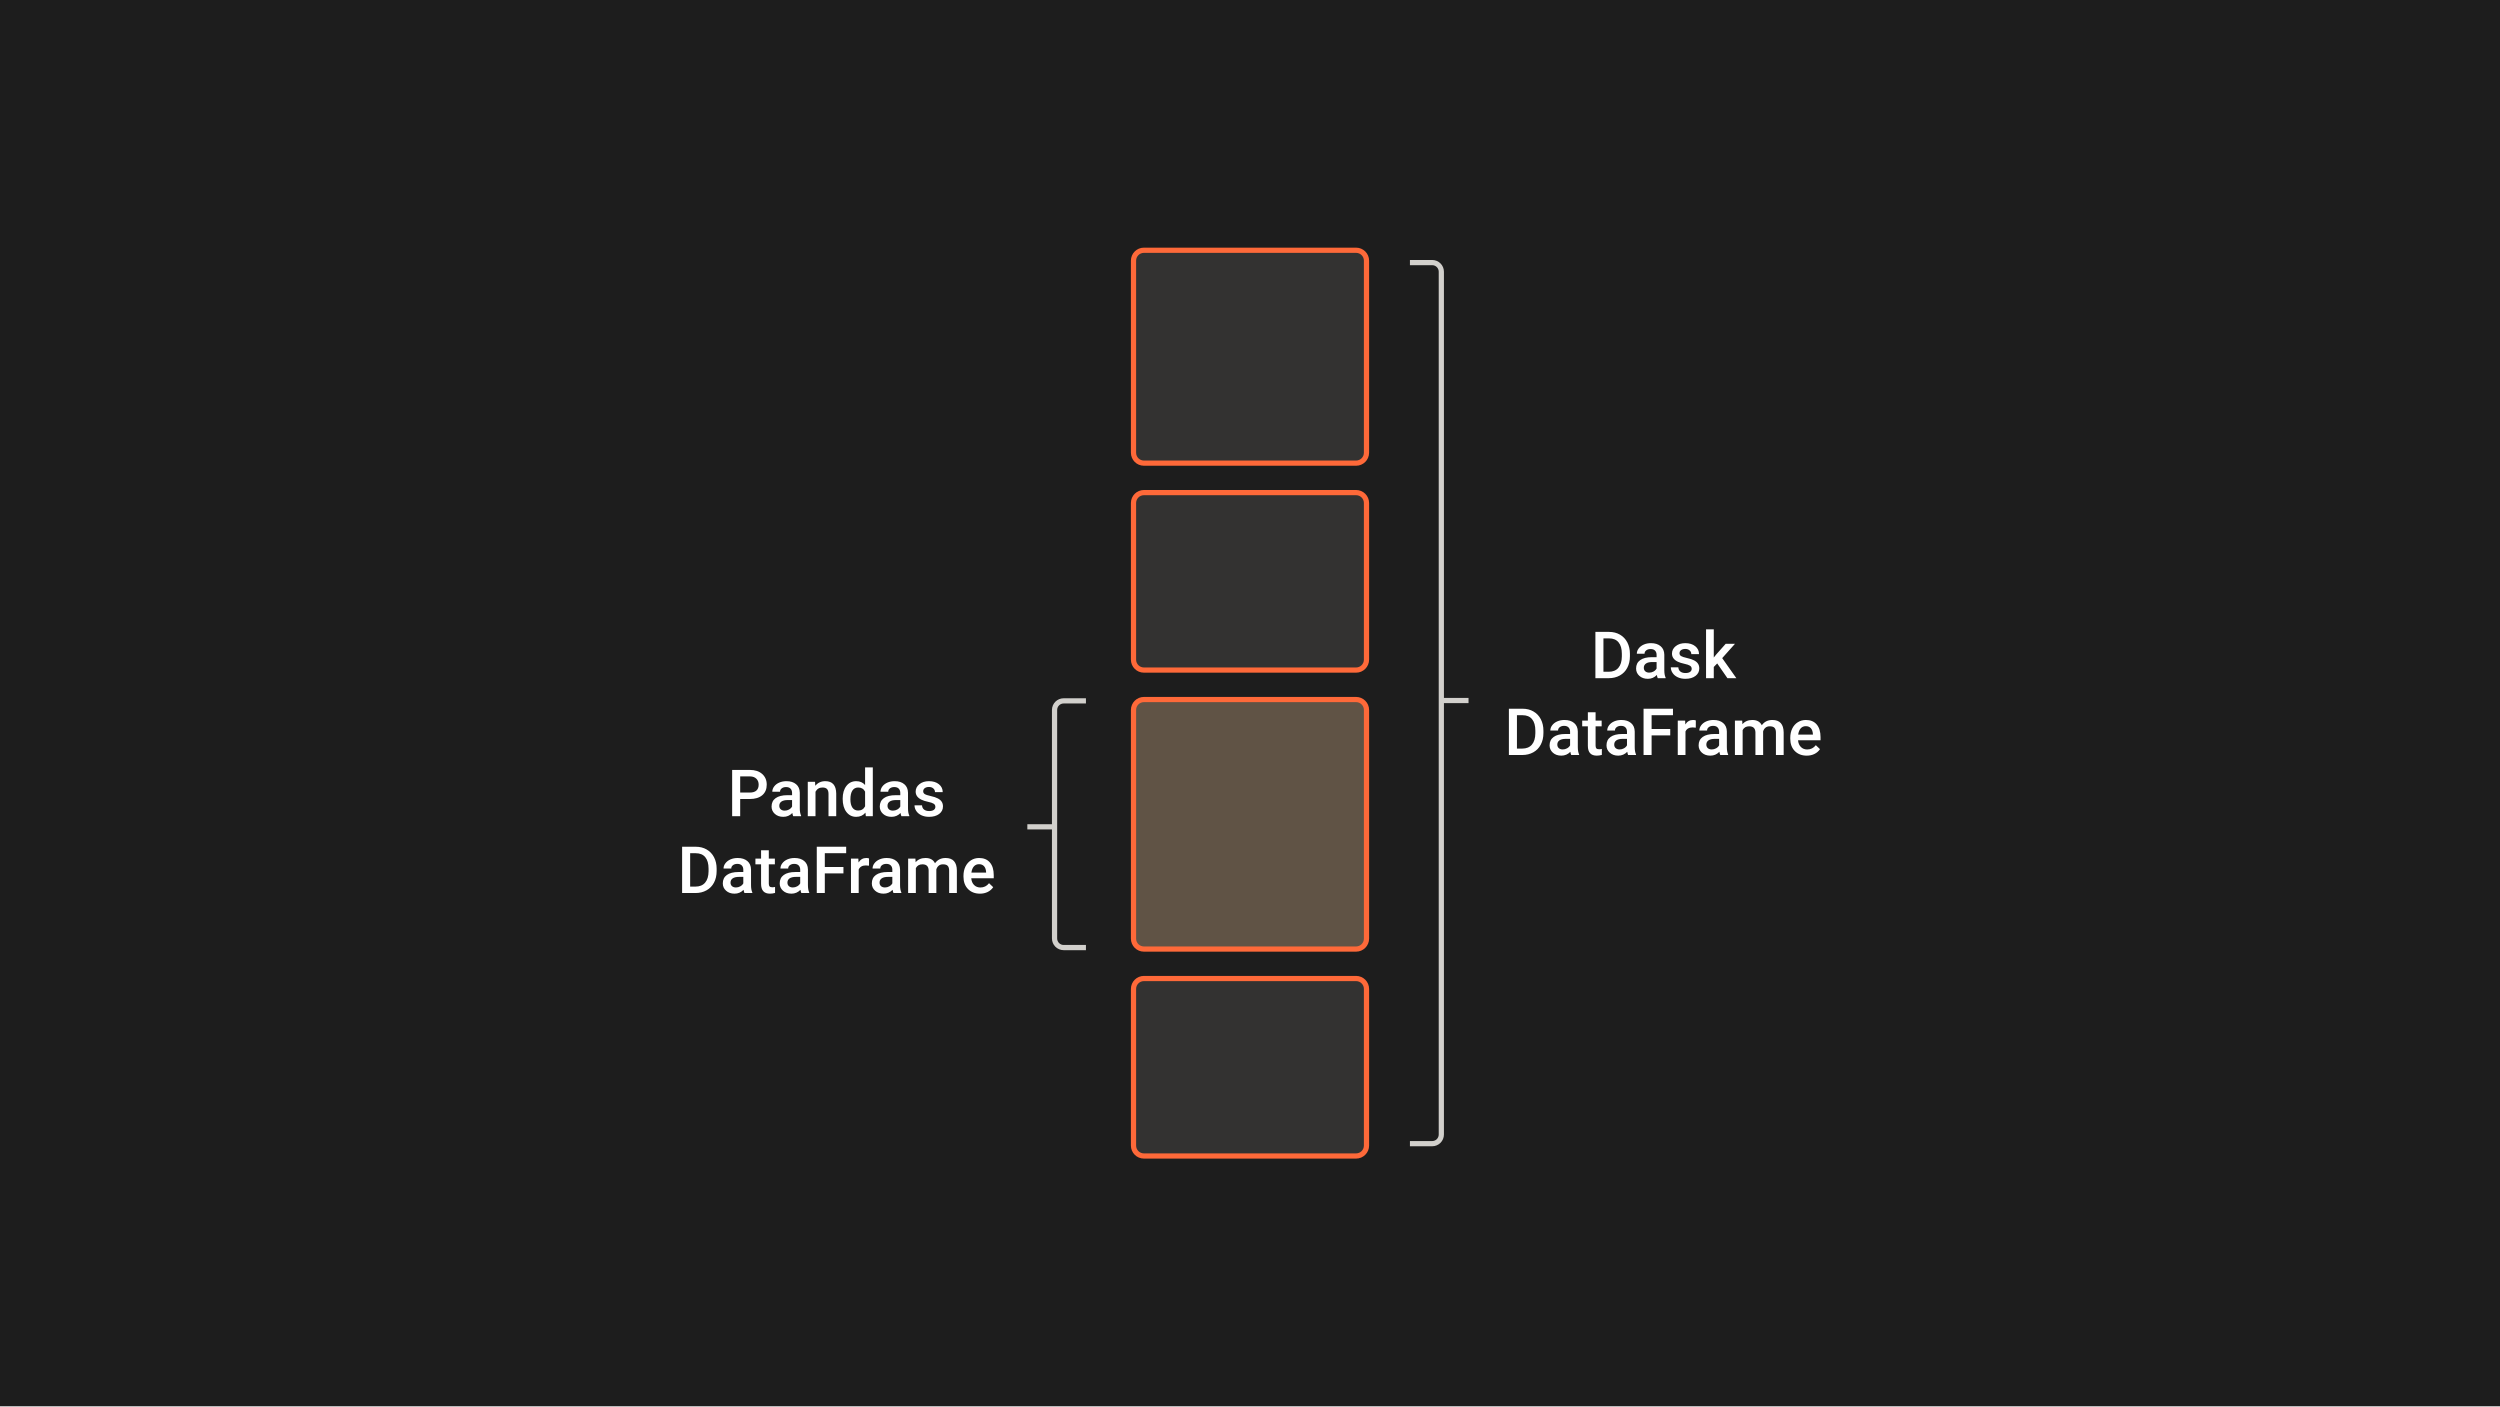
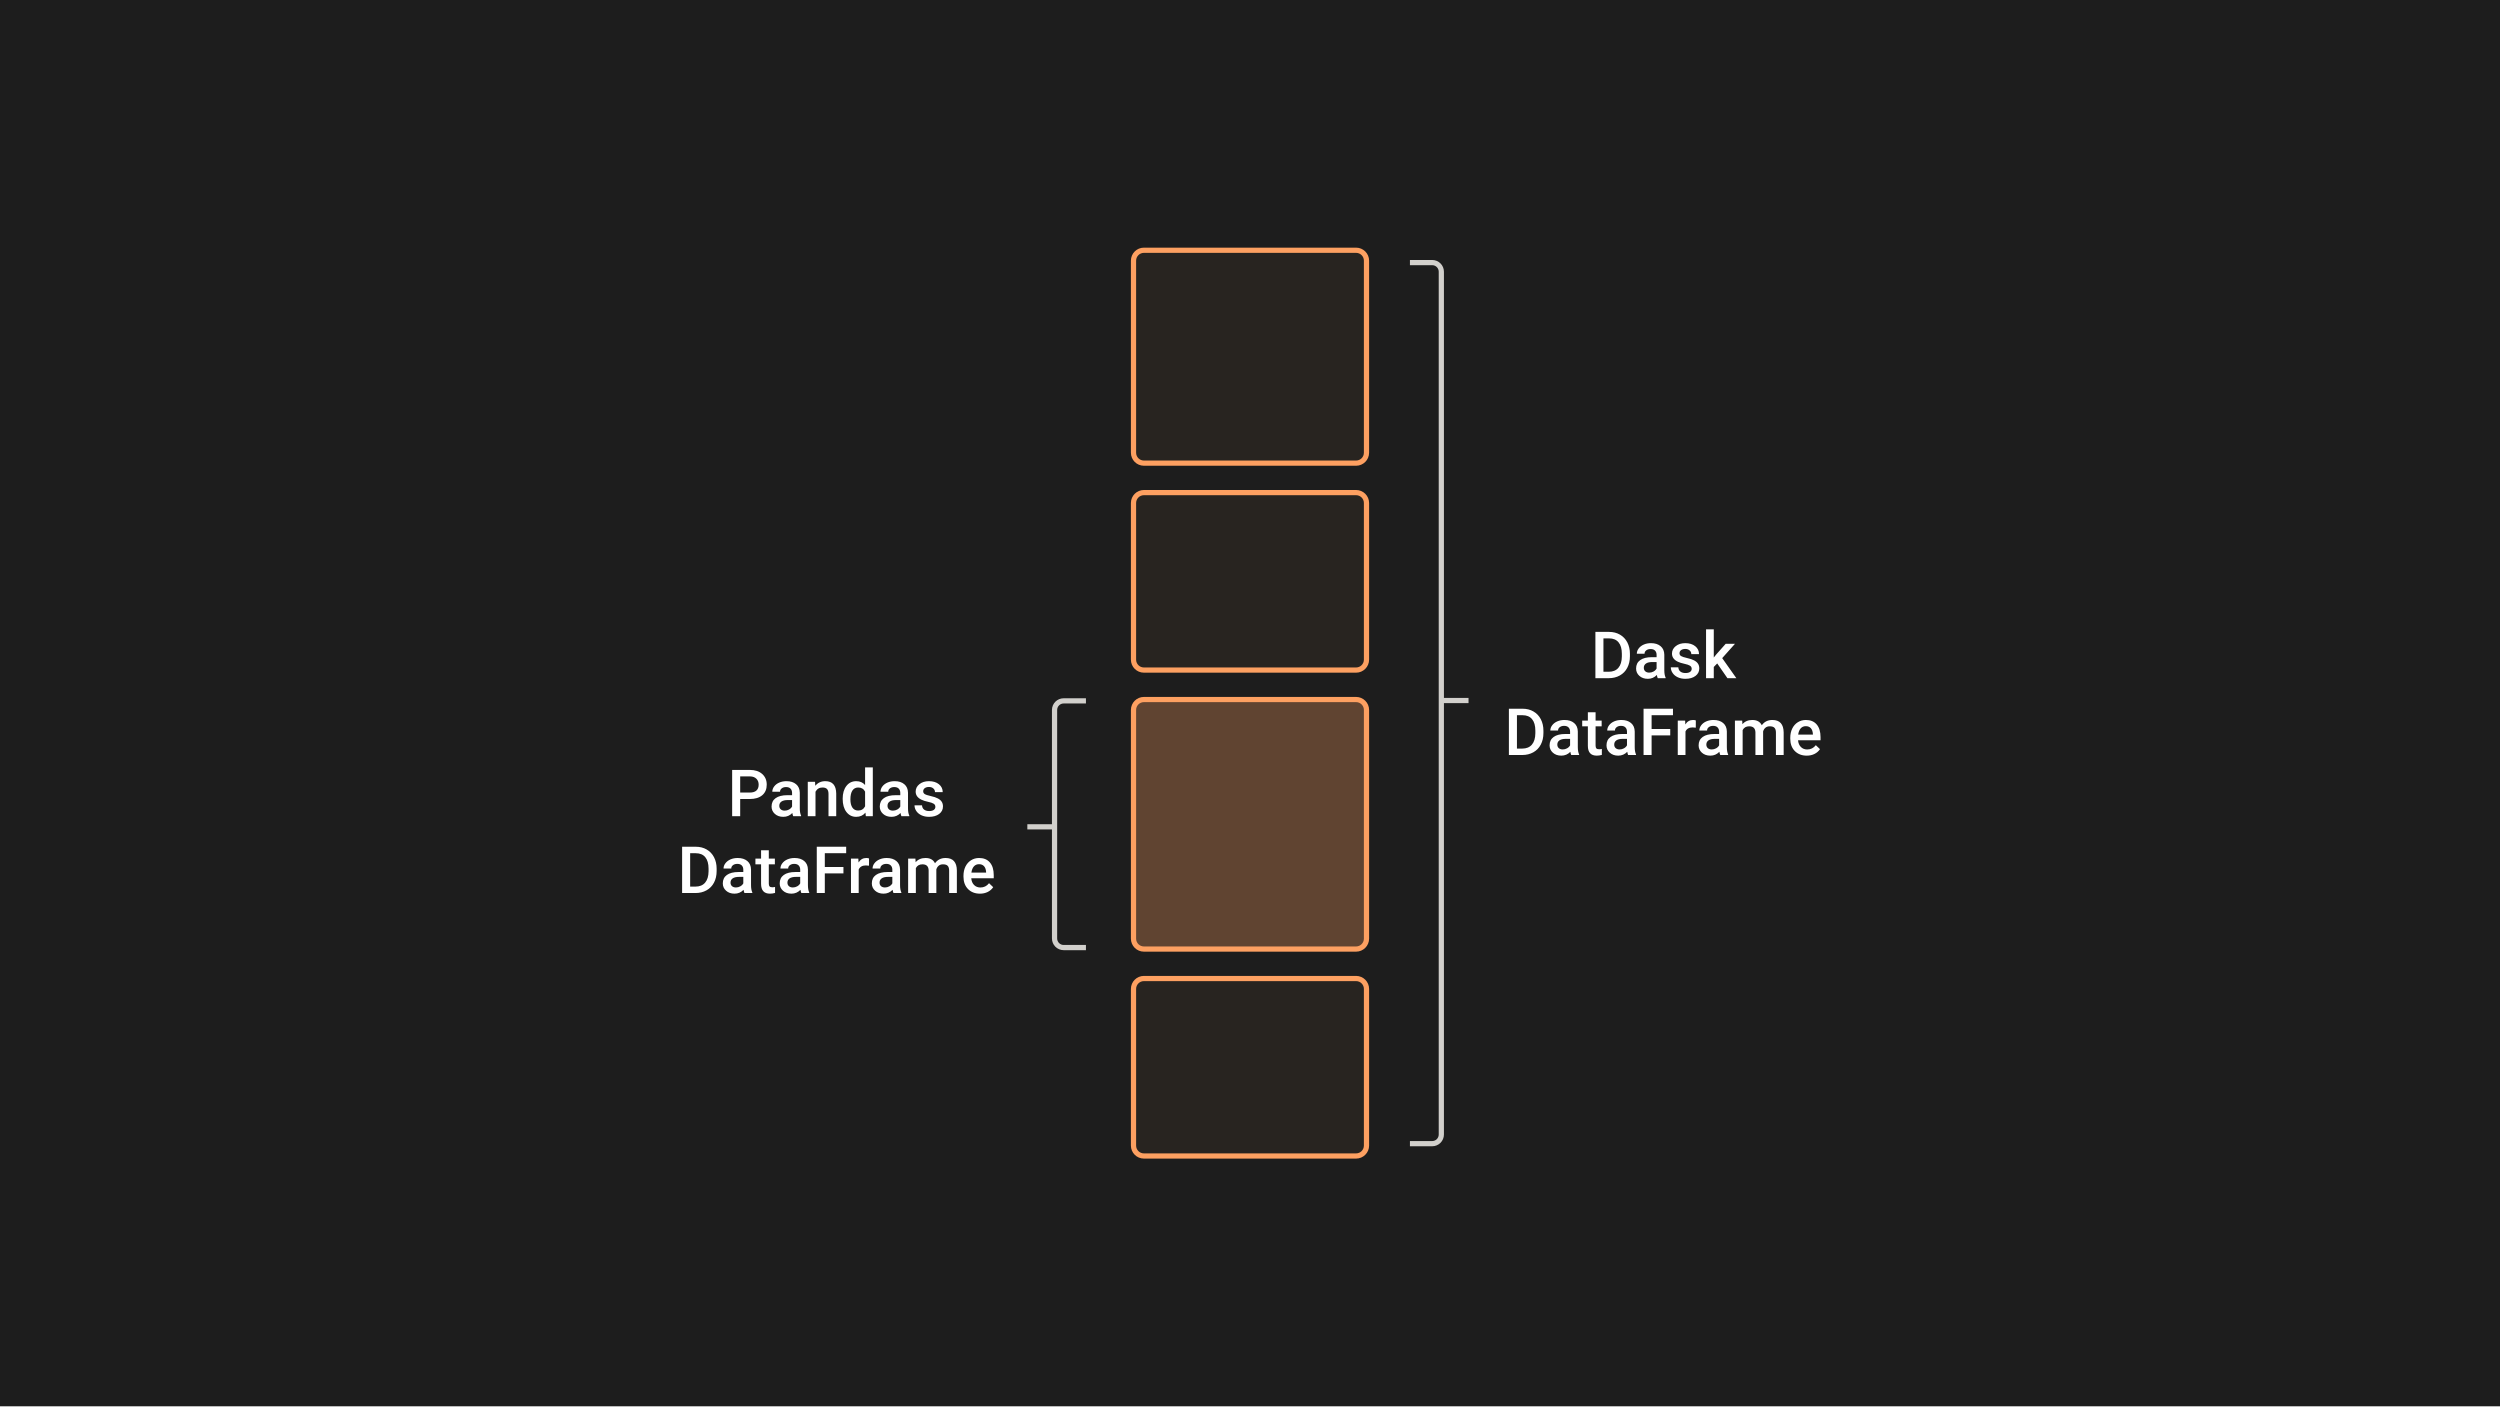
<svg xmlns="http://www.w3.org/2000/svg" width="1920" height="1080" viewBox="0 0 1920 1080" fill="none">
  <rect width="1920" height="1080" fill="#1D1D1D" />
-   <rect x="1049.47" y="887.806" width="178.935" height="136.308" rx="8" transform="rotate(-180 1049.47 887.806)" fill="#FFF7E6" fill-opacity="0.1" stroke="#FE6939" stroke-width="4" />
-   <rect x="1049.47" y="514.621" width="178.935" height="136.308" rx="8" transform="rotate(-180 1049.47 514.621)" fill="#FFF7E6" fill-opacity="0.1" stroke="#FE6939" stroke-width="4" />
-   <rect x="1049.47" y="728.879" width="178.935" height="191.639" rx="8" transform="rotate(-180 1049.47 728.879)" fill="#FDD3A6" fill-opacity="0.3" stroke="#FE6939" stroke-width="4" />
-   <rect x="1049.47" y="355.694" width="178.935" height="163.499" rx="8" transform="rotate(-180 1049.47 355.694)" fill="#FFF7E6" fill-opacity="0.1" stroke="#FE6939" stroke-width="4" />
+   <rect x="1049.47" y="887.806" width="178.935" height="136.308" rx="8" transform="rotate(-180 1049.47 887.806)" fill="#FDA061" fill-opacity="0.05" stroke="#FDA061" stroke-width="4" />
+   <rect x="1049.47" y="514.621" width="178.935" height="136.308" rx="8" transform="rotate(-180 1049.47 514.621)" fill="#FDA061" fill-opacity="0.05" stroke="#FDA061" stroke-width="4" />
+   <rect x="1049.47" y="728.879" width="178.935" height="191.639" rx="8" transform="rotate(-180 1049.47 728.879)" fill="#FDA061" fill-opacity="0.3" stroke="#FDA061" stroke-width="4" />
+   <rect x="1049.47" y="355.694" width="178.935" height="163.499" rx="8" transform="rotate(-180 1049.47 355.694)" fill="#FDA061" fill-opacity="0.05" stroke="#FDA061" stroke-width="4" />
  <path d="M568.465 613.637V626.845H562.289V591.299H575.887C579.859 591.299 583.008 592.332 585.336 594.399C587.679 596.466 588.851 599.201 588.851 602.602C588.851 606.085 587.704 608.795 585.409 610.732C583.13 612.669 579.932 613.637 575.814 613.637H568.465ZM568.465 608.681H575.887C578.085 608.681 579.761 608.169 580.917 607.143C582.072 606.102 582.65 604.604 582.65 602.651C582.65 600.731 582.064 599.201 580.892 598.061C579.72 596.906 578.109 596.312 576.058 596.279H568.465V608.681ZM609.188 626.845C608.928 626.341 608.7 625.519 608.505 624.38C606.616 626.349 604.305 627.334 601.571 627.334C598.918 627.334 596.753 626.577 595.077 625.063C593.4 623.55 592.562 621.678 592.562 619.448C592.562 616.632 593.604 614.476 595.687 612.978C597.787 611.465 600.782 610.708 604.671 610.708H608.309V608.974C608.309 607.607 607.927 606.517 607.162 605.703C606.397 604.873 605.233 604.458 603.671 604.458C602.32 604.458 601.213 604.8 600.35 605.483C599.488 606.15 599.056 607.005 599.056 608.047H593.124C593.124 606.598 593.604 605.247 594.564 603.994C595.524 602.724 596.826 601.732 598.47 601.015C600.13 600.299 601.978 599.941 604.012 599.941C607.105 599.941 609.571 600.722 611.41 602.285C613.249 603.831 614.193 606.012 614.242 608.828V620.742C614.242 623.118 614.575 625.014 615.243 626.43V626.845H609.188ZM602.67 622.573C603.841 622.573 604.94 622.288 605.965 621.719C607.007 621.149 607.788 620.384 608.309 619.424V614.443H605.111C602.914 614.443 601.262 614.826 600.155 615.591C599.048 616.356 598.495 617.438 598.495 618.838C598.495 619.977 598.869 620.888 599.618 621.572C600.383 622.239 601.4 622.573 602.67 622.573ZM625.961 600.429L626.131 603.481C628.085 601.121 630.648 599.941 633.822 599.941C639.323 599.941 642.123 603.091 642.22 609.389V626.845H636.288V609.731C636.288 608.055 635.921 606.818 635.189 606.02C634.473 605.206 633.293 604.8 631.649 604.8C629.256 604.8 627.474 605.882 626.302 608.047V626.845H620.37V600.429H625.961ZM647.176 613.442C647.176 609.373 648.12 606.11 650.008 603.652C651.896 601.178 654.427 599.941 657.601 599.941C660.401 599.941 662.663 600.918 664.388 602.871V589.345H670.321V626.845H664.95L664.657 624.111C662.883 626.26 660.515 627.334 657.552 627.334C654.46 627.334 651.953 626.089 650.033 623.598C648.129 621.108 647.176 617.723 647.176 613.442ZM653.109 613.955C653.109 616.64 653.622 618.74 654.647 620.254C655.689 621.751 657.162 622.5 659.066 622.5C661.491 622.5 663.265 621.417 664.388 619.253V607.973C663.298 605.858 661.54 604.8 659.115 604.8C657.194 604.8 655.713 605.565 654.671 607.094C653.63 608.608 653.109 610.895 653.109 613.955ZM692.294 626.845C692.033 626.341 691.805 625.519 691.61 624.38C689.722 626.349 687.411 627.334 684.676 627.334C682.023 627.334 679.859 626.577 678.182 625.063C676.506 623.55 675.668 621.678 675.668 619.448C675.668 616.632 676.709 614.476 678.793 612.978C680.892 611.465 683.887 610.708 687.777 610.708H691.415V608.974C691.415 607.607 691.032 606.517 690.267 605.703C689.502 604.873 688.338 604.458 686.776 604.458C685.425 604.458 684.318 604.8 683.456 605.483C682.593 606.15 682.162 607.005 682.162 608.047H676.229C676.229 606.598 676.709 605.247 677.67 603.994C678.63 602.724 679.932 601.732 681.576 601.015C683.236 600.299 685.083 599.941 687.118 599.941C690.21 599.941 692.676 600.722 694.515 602.285C696.354 603.831 697.298 606.012 697.347 608.828V620.742C697.347 623.118 697.681 625.014 698.348 626.43V626.845H692.294ZM685.775 622.573C686.947 622.573 688.046 622.288 689.071 621.719C690.113 621.149 690.894 620.384 691.415 619.424V614.443H688.216C686.019 614.443 684.367 614.826 683.26 615.591C682.154 616.356 681.6 617.438 681.6 618.838C681.6 619.977 681.975 620.888 682.723 621.572C683.488 622.239 684.505 622.573 685.775 622.573ZM718.368 619.668C718.368 618.61 717.928 617.804 717.049 617.251C716.187 616.697 714.746 616.209 712.728 615.786C710.71 615.363 709.025 614.826 707.674 614.175C704.712 612.742 703.231 610.667 703.231 607.949C703.231 605.67 704.191 603.766 706.112 602.236C708.032 600.706 710.474 599.941 713.436 599.941C716.594 599.941 719.141 600.722 721.078 602.285C723.031 603.847 724.007 605.874 724.007 608.364H718.075C718.075 607.225 717.652 606.281 716.805 605.532C715.959 604.767 714.836 604.385 713.436 604.385C712.134 604.385 711.068 604.686 710.238 605.288C709.424 605.89 709.017 606.696 709.017 607.705C709.017 608.616 709.4 609.324 710.165 609.829C710.93 610.333 712.476 610.846 714.803 611.367C717.131 611.872 718.954 612.482 720.272 613.198C721.607 613.898 722.591 614.744 723.226 615.737C723.877 616.73 724.203 617.934 724.203 619.35C724.203 621.727 723.218 623.655 721.249 625.136C719.279 626.601 716.699 627.334 713.509 627.334C711.345 627.334 709.416 626.943 707.723 626.162C706.031 625.381 704.712 624.306 703.768 622.939C702.824 621.572 702.352 620.099 702.352 618.52H708.114C708.195 619.92 708.724 621.002 709.701 621.767C710.677 622.516 711.971 622.89 713.583 622.89C715.145 622.89 716.333 622.597 717.147 622.011C717.961 621.409 718.368 620.628 718.368 619.668ZM523.861 685.845V650.299H534.359C537.5 650.299 540.283 650.998 542.709 652.398C545.15 653.798 547.038 655.784 548.373 658.355C549.707 660.927 550.375 663.873 550.375 667.193V668.975C550.375 672.344 549.699 675.307 548.348 677.862C547.014 680.417 545.101 682.387 542.611 683.77C540.137 685.154 537.297 685.845 534.09 685.845H523.861ZM530.038 655.279V680.914H534.066C537.305 680.914 539.787 679.905 541.512 677.886C543.254 675.852 544.141 672.939 544.173 669.146V667.169C544.173 663.311 543.335 660.365 541.659 658.331C539.982 656.296 537.549 655.279 534.359 655.279H530.038ZM571.737 685.845C571.477 685.341 571.249 684.519 571.053 683.38C569.165 685.349 566.854 686.334 564.12 686.334C561.467 686.334 559.302 685.577 557.626 684.063C555.949 682.55 555.111 680.678 555.111 678.448C555.111 675.632 556.153 673.476 558.236 671.978C560.336 670.465 563.33 669.708 567.22 669.708H570.858V667.974C570.858 666.607 570.476 665.517 569.711 664.703C568.946 663.873 567.782 663.458 566.219 663.458C564.868 663.458 563.762 663.8 562.899 664.483C562.036 665.15 561.605 666.005 561.605 667.047H555.672C555.672 665.598 556.153 664.247 557.113 662.994C558.073 661.724 559.375 660.732 561.019 660.015C562.679 659.299 564.527 658.941 566.561 658.941C569.654 658.941 572.119 659.722 573.959 661.285C575.798 662.831 576.742 665.012 576.791 667.828V679.742C576.791 682.118 577.124 684.014 577.792 685.43V685.845H571.737ZM565.218 681.573C566.39 681.573 567.489 681.288 568.514 680.719C569.556 680.149 570.337 679.384 570.858 678.424V673.443H567.66C565.463 673.443 563.81 673.826 562.704 674.591C561.597 675.356 561.044 676.438 561.044 677.838C561.044 678.977 561.418 679.888 562.167 680.572C562.932 681.239 563.949 681.573 565.218 681.573ZM590.438 653.009V659.429H595.101V663.824H590.438V678.57C590.438 679.579 590.633 680.312 591.024 680.767C591.431 681.207 592.147 681.427 593.172 681.427C593.856 681.427 594.548 681.345 595.248 681.182V685.772C593.897 686.147 592.595 686.334 591.341 686.334C586.784 686.334 584.505 683.819 584.505 678.79V663.824H580.16V659.429H584.505V653.009H590.438ZM615.438 685.845C615.178 685.341 614.95 684.519 614.755 683.38C612.866 685.349 610.555 686.334 607.821 686.334C605.168 686.334 603.003 685.577 601.327 684.063C599.65 682.55 598.812 680.678 598.812 678.448C598.812 675.632 599.854 673.476 601.937 671.978C604.037 670.465 607.032 669.708 610.921 669.708H614.559V667.974C614.559 666.607 614.177 665.517 613.412 664.703C612.647 663.873 611.483 663.458 609.921 663.458C608.57 663.458 607.463 663.8 606.6 664.483C605.738 665.15 605.306 666.005 605.306 667.047H599.374C599.374 665.598 599.854 664.247 600.814 662.994C601.774 661.724 603.076 660.732 604.72 660.015C606.38 659.299 608.228 658.941 610.262 658.941C613.355 658.941 615.821 659.722 617.66 661.285C619.499 662.831 620.443 665.012 620.492 667.828V679.742C620.492 682.118 620.825 684.014 621.493 685.43V685.845H615.438ZM608.92 681.573C610.091 681.573 611.19 681.288 612.215 680.719C613.257 680.149 614.038 679.384 614.559 678.424V673.443H611.361C609.164 673.443 607.512 673.826 606.405 674.591C605.298 675.356 604.745 676.438 604.745 677.838C604.745 678.977 605.119 679.888 605.868 680.572C606.633 681.239 607.65 681.573 608.92 681.573ZM647.762 670.782H633.456V685.845H627.279V650.299H649.862V655.279H633.456V665.85H647.762V670.782ZM667.391 664.849C666.61 664.719 665.804 664.654 664.974 664.654C662.256 664.654 660.425 665.696 659.481 667.779V685.845H653.548V659.429H659.213L659.359 662.384C660.791 660.089 662.777 658.941 665.316 658.941C666.162 658.941 666.862 659.055 667.416 659.283L667.391 664.849ZM686.19 685.845C685.93 685.341 685.702 684.519 685.506 683.38C683.618 685.349 681.307 686.334 678.573 686.334C675.92 686.334 673.755 685.577 672.079 684.063C670.402 682.55 669.564 680.678 669.564 678.448C669.564 675.632 670.606 673.476 672.689 671.978C674.789 670.465 677.783 669.708 681.673 669.708H685.311V667.974C685.311 666.607 684.929 665.517 684.164 664.703C683.399 663.873 682.235 663.458 680.672 663.458C679.322 663.458 678.215 663.8 677.352 664.483C676.49 665.15 676.058 666.005 676.058 667.047H670.126C670.126 665.598 670.606 664.247 671.566 662.994C672.526 661.724 673.828 660.732 675.472 660.015C677.132 659.299 678.98 658.941 681.014 658.941C684.107 658.941 686.573 659.722 688.412 661.285C690.251 662.831 691.195 665.012 691.244 667.828V679.742C691.244 682.118 691.577 684.014 692.245 685.43V685.845H686.19ZM679.671 681.573C680.843 681.573 681.942 681.288 682.967 680.719C684.009 680.149 684.79 679.384 685.311 678.424V673.443H682.113C679.916 673.443 678.264 673.826 677.157 674.591C676.05 675.356 675.497 676.438 675.497 677.838C675.497 678.977 675.871 679.888 676.62 680.572C677.385 681.239 678.402 681.573 679.671 681.573ZM703.036 659.429L703.207 662.188C705.062 660.024 707.601 658.941 710.824 658.941C714.356 658.941 716.773 660.292 718.075 662.994C719.995 660.292 722.697 658.941 726.18 658.941C729.094 658.941 731.258 659.747 732.674 661.358C734.107 662.969 734.839 665.346 734.872 668.487V685.845H728.939V668.658C728.939 666.982 728.573 665.753 727.84 664.971C727.108 664.19 725.895 663.8 724.203 663.8C722.852 663.8 721.745 664.166 720.882 664.898C720.036 665.614 719.442 666.558 719.1 667.73L719.125 685.845H713.192V668.463C713.111 665.354 711.524 663.8 708.431 663.8C706.055 663.8 704.37 664.768 703.378 666.705V685.845H697.445V659.429H703.036ZM752.596 686.334C748.837 686.334 745.785 685.154 743.441 682.794C741.114 680.417 739.95 677.26 739.95 673.321V672.589C739.95 669.952 740.454 667.6 741.463 665.533C742.489 663.45 743.921 661.83 745.76 660.675C747.6 659.519 749.65 658.941 751.913 658.941C755.51 658.941 758.285 660.089 760.238 662.384C762.207 664.678 763.192 667.926 763.192 672.125V674.517H745.931C746.11 676.698 746.835 678.424 748.104 679.693C749.39 680.963 751.001 681.597 752.938 681.597C755.656 681.597 757.87 680.499 759.579 678.302L762.777 681.353C761.719 682.932 760.303 684.161 758.529 685.04C756.771 685.902 754.794 686.334 752.596 686.334ZM751.888 663.702C750.261 663.702 748.942 664.272 747.933 665.411C746.94 666.55 746.306 668.137 746.029 670.172H757.333V669.732C757.202 667.747 756.673 666.249 755.746 665.24C754.818 664.215 753.532 663.702 751.888 663.702Z" fill="white" />
  <path d="M1225.27 520.846V485.299H1235.76C1238.9 485.299 1241.69 485.999 1244.11 487.398C1246.55 488.798 1248.44 490.784 1249.78 493.355C1251.11 495.927 1251.78 498.873 1251.78 502.193V503.975C1251.78 507.345 1251.1 510.307 1249.75 512.862C1248.42 515.418 1246.51 517.387 1244.02 518.77C1241.54 520.154 1238.7 520.846 1235.49 520.846H1225.27ZM1231.44 490.279V515.914H1235.47C1238.71 515.914 1241.19 514.905 1242.92 512.887C1244.66 510.852 1245.54 507.939 1245.58 504.146V502.169C1245.58 498.311 1244.74 495.365 1243.06 493.331C1241.39 491.296 1238.95 490.279 1235.76 490.279H1231.44ZM1273.14 520.846C1272.88 520.341 1272.65 519.519 1272.46 518.38C1270.57 520.349 1268.26 521.334 1265.52 521.334C1262.87 521.334 1260.71 520.577 1259.03 519.063C1257.35 517.55 1256.52 515.678 1256.52 513.448C1256.52 510.632 1257.56 508.476 1259.64 506.978C1261.74 505.465 1264.73 504.708 1268.62 504.708H1272.26V502.974C1272.26 501.607 1271.88 500.517 1271.11 499.703C1270.35 498.873 1269.19 498.458 1267.62 498.458C1266.27 498.458 1265.17 498.8 1264.3 499.483C1263.44 500.151 1263.01 501.005 1263.01 502.047H1257.08C1257.08 500.598 1257.56 499.247 1258.52 497.994C1259.48 496.724 1260.78 495.732 1262.42 495.016C1264.08 494.299 1265.93 493.941 1267.97 493.941C1271.06 493.941 1273.52 494.723 1275.36 496.285C1277.2 497.831 1278.15 500.012 1278.19 502.828V514.742C1278.19 517.118 1278.53 519.015 1279.2 520.431V520.846H1273.14ZM1266.62 516.573C1267.79 516.573 1268.89 516.288 1269.92 515.719C1270.96 515.149 1271.74 514.384 1272.26 513.424V508.443H1269.06C1266.87 508.443 1265.21 508.826 1264.11 509.591C1263 510.356 1262.45 511.438 1262.45 512.838C1262.45 513.977 1262.82 514.889 1263.57 515.572C1264.34 516.239 1265.35 516.573 1266.62 516.573ZM1299.22 513.668C1299.22 512.61 1298.78 511.804 1297.9 511.251C1297.03 510.697 1295.59 510.209 1293.58 509.786C1291.56 509.363 1289.87 508.826 1288.52 508.175C1285.56 506.742 1284.08 504.667 1284.08 501.949C1284.08 499.67 1285.04 497.766 1286.96 496.236C1288.88 494.706 1291.32 493.941 1294.28 493.941C1297.44 493.941 1299.99 494.723 1301.93 496.285C1303.88 497.848 1304.85 499.874 1304.85 502.364H1298.92C1298.92 501.225 1298.5 500.281 1297.65 499.532C1296.81 498.767 1295.68 498.385 1294.28 498.385C1292.98 498.385 1291.92 498.686 1291.09 499.288C1290.27 499.89 1289.86 500.696 1289.86 501.705C1289.86 502.616 1290.25 503.324 1291.01 503.829C1291.78 504.334 1293.32 504.846 1295.65 505.367C1297.98 505.872 1299.8 506.482 1301.12 507.198C1302.45 507.898 1303.44 508.744 1304.07 509.737C1304.72 510.73 1305.05 511.934 1305.05 513.35C1305.05 515.727 1304.07 517.655 1302.1 519.137C1300.13 520.601 1297.55 521.334 1294.36 521.334C1292.19 521.334 1290.26 520.943 1288.57 520.162C1286.88 519.381 1285.56 518.307 1284.62 516.939C1283.67 515.572 1283.2 514.099 1283.2 512.52H1288.96C1289.04 513.92 1289.57 515.002 1290.55 515.767C1291.52 516.516 1292.82 516.891 1294.43 516.891C1295.99 516.891 1297.18 516.598 1297.99 516.012C1298.81 515.409 1299.22 514.628 1299.22 513.668ZM1318.82 509.517L1316.18 512.227V520.846H1310.25V483.346H1316.18V504.976L1318.04 502.657L1325.34 494.43H1332.47L1322.65 505.44L1333.52 520.846H1326.66L1318.82 509.517ZM1158.83 579.846V544.299H1169.33C1172.47 544.299 1175.26 544.999 1177.68 546.398C1180.12 547.798 1182.01 549.784 1183.35 552.355C1184.68 554.927 1185.35 557.873 1185.35 561.193V562.975C1185.35 566.345 1184.67 569.307 1183.32 571.862C1181.99 574.418 1180.07 576.387 1177.58 577.77C1175.11 579.154 1172.27 579.846 1169.06 579.846H1158.83ZM1165.01 549.279V574.914H1169.04C1172.28 574.914 1174.76 573.905 1176.49 571.887C1178.23 569.852 1179.11 566.939 1179.15 563.146V561.169C1179.15 557.311 1178.31 554.365 1176.63 552.331C1174.96 550.296 1172.52 549.279 1169.33 549.279H1165.01ZM1206.71 579.846C1206.45 579.341 1206.22 578.519 1206.03 577.38C1204.14 579.349 1201.83 580.334 1199.09 580.334C1196.44 580.334 1194.28 579.577 1192.6 578.063C1190.92 576.55 1190.08 574.678 1190.08 572.448C1190.08 569.632 1191.13 567.476 1193.21 565.978C1195.31 564.465 1198.3 563.708 1202.19 563.708H1205.83V561.974C1205.83 560.607 1205.45 559.517 1204.68 558.703C1203.92 557.873 1202.76 557.458 1201.19 557.458C1199.84 557.458 1198.74 557.8 1197.87 558.483C1197.01 559.151 1196.58 560.005 1196.58 561.047H1190.65C1190.65 559.598 1191.13 558.247 1192.09 556.994C1193.05 555.724 1194.35 554.732 1195.99 554.016C1197.65 553.299 1199.5 552.941 1201.53 552.941C1204.63 552.941 1207.09 553.723 1208.93 555.285C1210.77 556.831 1211.72 559.012 1211.76 561.828V573.742C1211.76 576.118 1212.1 578.015 1212.77 579.431V579.846H1206.71ZM1200.19 575.573C1201.36 575.573 1202.46 575.288 1203.49 574.719C1204.53 574.149 1205.31 573.384 1205.83 572.424V567.443H1202.63C1200.44 567.443 1198.78 567.826 1197.68 568.591C1196.57 569.356 1196.02 570.438 1196.02 571.838C1196.02 572.977 1196.39 573.889 1197.14 574.572C1197.91 575.239 1198.92 575.573 1200.19 575.573ZM1225.41 547.009V553.43H1230.07V557.824H1225.41V572.57C1225.41 573.579 1225.61 574.312 1226 574.767C1226.4 575.207 1227.12 575.427 1228.15 575.427C1228.83 575.427 1229.52 575.345 1230.22 575.182V579.772C1228.87 580.147 1227.57 580.334 1226.31 580.334C1221.76 580.334 1219.48 577.819 1219.48 572.79V557.824H1215.13V553.43H1219.48V547.009H1225.41ZM1250.41 579.846C1250.15 579.341 1249.92 578.519 1249.73 577.38C1247.84 579.349 1245.53 580.334 1242.79 580.334C1240.14 580.334 1237.98 579.577 1236.3 578.063C1234.62 576.55 1233.79 574.678 1233.79 572.448C1233.79 569.632 1234.83 567.476 1236.91 565.978C1239.01 564.465 1242 563.708 1245.89 563.708H1249.53V561.974C1249.53 560.607 1249.15 559.517 1248.39 558.703C1247.62 557.873 1246.46 557.458 1244.89 557.458C1243.54 557.458 1242.44 557.8 1241.57 558.483C1240.71 559.151 1240.28 560.005 1240.28 561.047H1234.35C1234.35 559.598 1234.83 558.247 1235.79 556.994C1236.75 555.724 1238.05 554.732 1239.69 554.016C1241.35 553.299 1243.2 552.941 1245.24 552.941C1248.33 552.941 1250.79 553.723 1252.63 555.285C1254.47 556.831 1255.42 559.012 1255.47 561.828V573.742C1255.47 576.118 1255.8 578.015 1256.47 579.431V579.846H1250.41ZM1243.89 575.573C1245.06 575.573 1246.16 575.288 1247.19 574.719C1248.23 574.149 1249.01 573.384 1249.53 572.424V567.443H1246.33C1244.14 567.443 1242.49 567.826 1241.38 568.591C1240.27 569.356 1239.72 570.438 1239.72 571.838C1239.72 572.977 1240.09 573.889 1240.84 574.572C1241.61 575.239 1242.62 575.573 1243.89 575.573ZM1282.74 564.782H1268.43V579.846H1262.25V544.299H1284.84V549.279H1268.43V559.85H1282.74V564.782ZM1302.36 558.849C1301.58 558.719 1300.78 558.654 1299.95 558.654C1297.23 558.654 1295.4 559.696 1294.45 561.779V579.846H1288.52V553.43H1294.19L1294.33 556.384C1295.76 554.089 1297.75 552.941 1300.29 552.941C1301.14 552.941 1301.84 553.055 1302.39 553.283L1302.36 558.849ZM1321.16 579.846C1320.9 579.341 1320.68 578.519 1320.48 577.38C1318.59 579.349 1316.28 580.334 1313.55 580.334C1310.89 580.334 1308.73 579.577 1307.05 578.063C1305.38 576.55 1304.54 574.678 1304.54 572.448C1304.54 569.632 1305.58 567.476 1307.66 565.978C1309.76 564.465 1312.76 563.708 1316.65 563.708H1320.28V561.974C1320.28 560.607 1319.9 559.517 1319.14 558.703C1318.37 557.873 1317.21 557.458 1315.65 557.458C1314.29 557.458 1313.19 557.8 1312.33 558.483C1311.46 559.151 1311.03 560.005 1311.03 561.047H1305.1C1305.1 559.598 1305.58 558.247 1306.54 556.994C1307.5 555.724 1308.8 554.732 1310.45 554.016C1312.11 553.299 1313.95 552.941 1315.99 552.941C1319.08 552.941 1321.55 553.723 1323.39 555.285C1325.22 556.831 1326.17 559.012 1326.22 561.828V573.742C1326.22 576.118 1326.55 578.015 1327.22 579.431V579.846H1321.16ZM1314.64 575.573C1315.82 575.573 1316.92 575.288 1317.94 574.719C1318.98 574.149 1319.76 573.384 1320.28 572.424V567.443H1317.09C1314.89 567.443 1313.24 567.826 1312.13 568.591C1311.02 569.356 1310.47 570.438 1310.47 571.838C1310.47 572.977 1310.84 573.889 1311.59 574.572C1312.36 575.239 1313.38 575.573 1314.64 575.573ZM1338.01 553.43L1338.18 556.188C1340.04 554.024 1342.57 552.941 1345.8 552.941C1349.33 552.941 1351.75 554.292 1353.05 556.994C1354.97 554.292 1357.67 552.941 1361.15 552.941C1364.07 552.941 1366.23 553.747 1367.65 555.358C1369.08 556.97 1369.81 559.346 1369.85 562.487V579.846H1363.91V562.658C1363.91 560.982 1363.55 559.753 1362.81 558.972C1362.08 558.19 1360.87 557.8 1359.18 557.8C1357.83 557.8 1356.72 558.166 1355.86 558.898C1355.01 559.614 1354.42 560.558 1354.07 561.73L1354.1 579.846H1348.17V562.463C1348.08 559.354 1346.5 557.8 1343.4 557.8C1341.03 557.8 1339.34 558.768 1338.35 560.705V579.846H1332.42V553.43H1338.01ZM1387.57 580.334C1383.81 580.334 1380.76 579.154 1378.41 576.794C1376.09 574.418 1374.92 571.26 1374.92 567.321V566.589C1374.92 563.952 1375.43 561.6 1376.44 559.533C1377.46 557.45 1378.89 555.83 1380.73 554.675C1382.57 553.519 1384.62 552.941 1386.89 552.941C1390.48 552.941 1393.26 554.089 1395.21 556.384C1397.18 558.679 1398.17 561.926 1398.17 566.125V568.517H1380.9C1381.08 570.698 1381.81 572.424 1383.08 573.693C1384.36 574.963 1385.97 575.598 1387.91 575.598C1390.63 575.598 1392.84 574.499 1394.55 572.302L1397.75 575.353C1396.69 576.932 1395.28 578.161 1393.5 579.04C1391.74 579.903 1389.77 580.334 1387.57 580.334ZM1386.86 557.702C1385.23 557.702 1383.92 558.272 1382.91 559.411C1381.91 560.55 1381.28 562.137 1381 564.172H1392.31V563.732C1392.18 561.747 1391.65 560.249 1390.72 559.24C1389.79 558.215 1388.51 557.702 1386.86 557.702Z" fill="white" />
  <path d="M1082.83 201.667H1099.94C1103.8 201.667 1106.94 204.801 1106.94 208.667V871.333C1106.94 875.199 1103.8 878.333 1099.94 878.333H1082.83" stroke="#D2D0CC" stroke-width="4" />
  <line x1="1106.94" y1="538" x2="1127.83" y2="538" stroke="#D2D0CC" stroke-width="4" />
  <path d="M834 727.733L816.899 727.733C813.033 727.733 809.899 724.599 809.899 720.733L809.899 545.267C809.899 541.401 813.033 538.267 816.899 538.267L834 538.267" stroke="#D2D0CC" stroke-width="4" />
  <line x1="809.899" y1="635" x2="789" y2="635" stroke="#D2D0CC" stroke-width="4" />
</svg>
